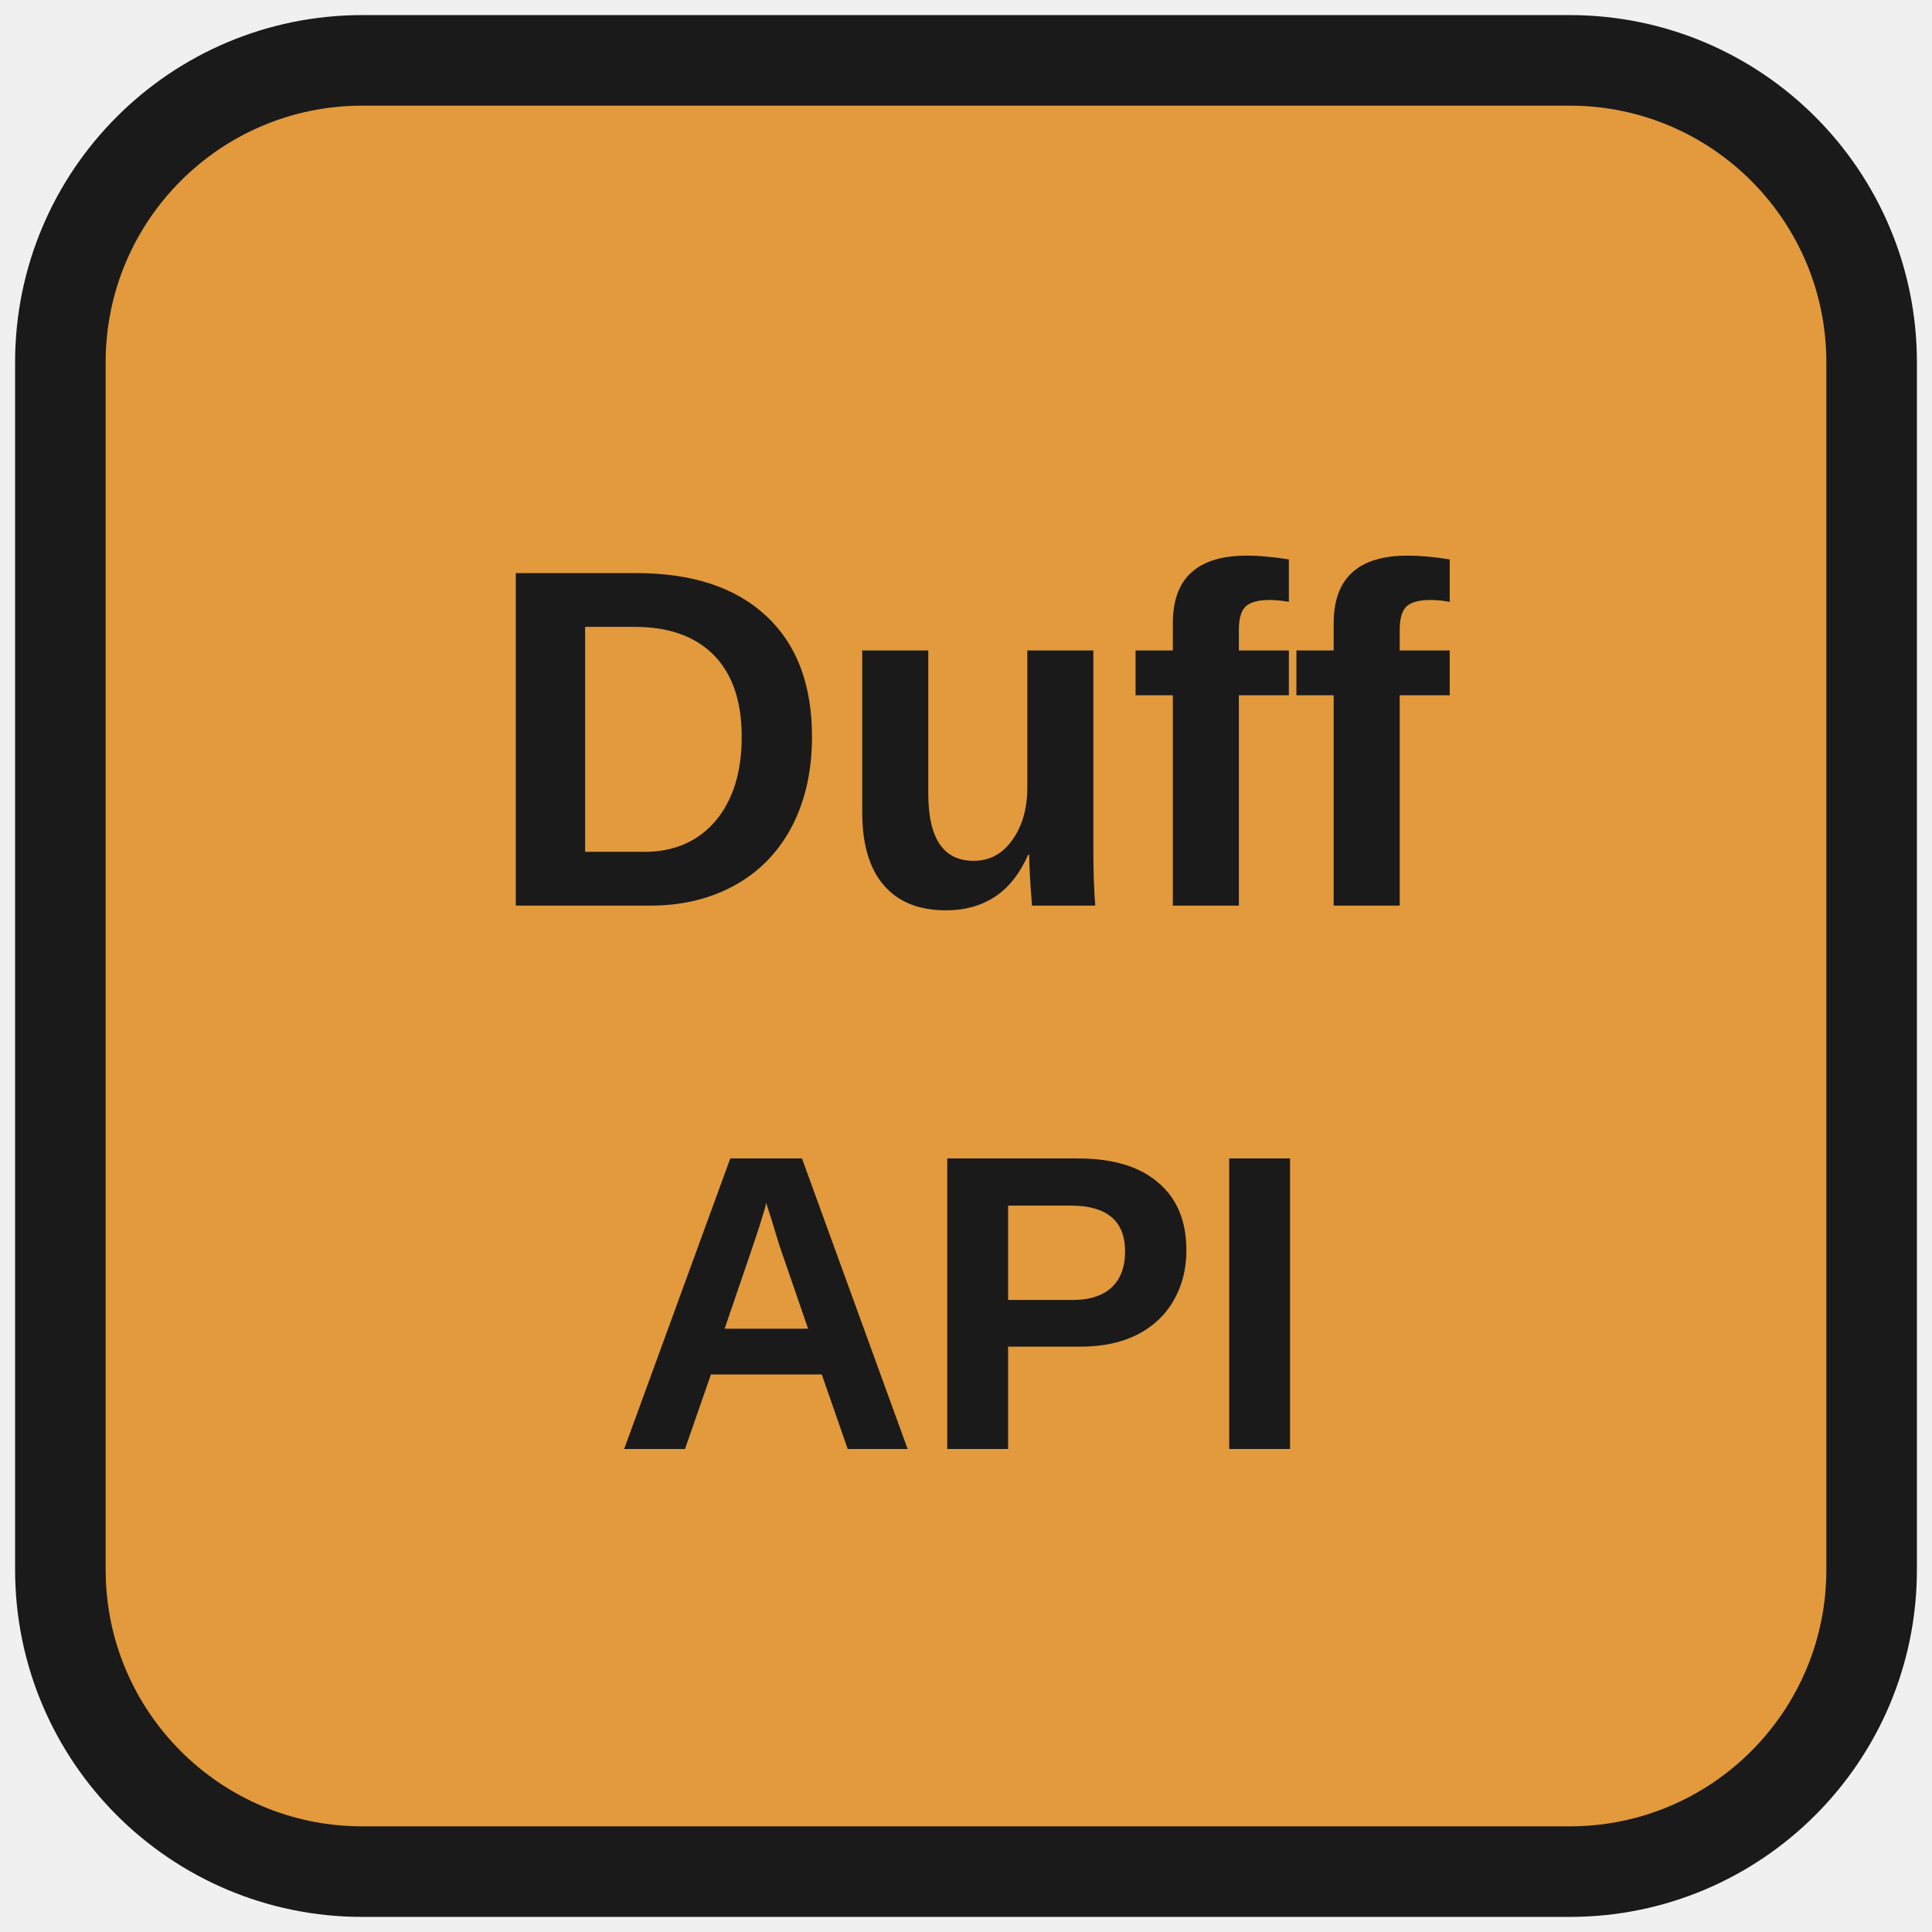
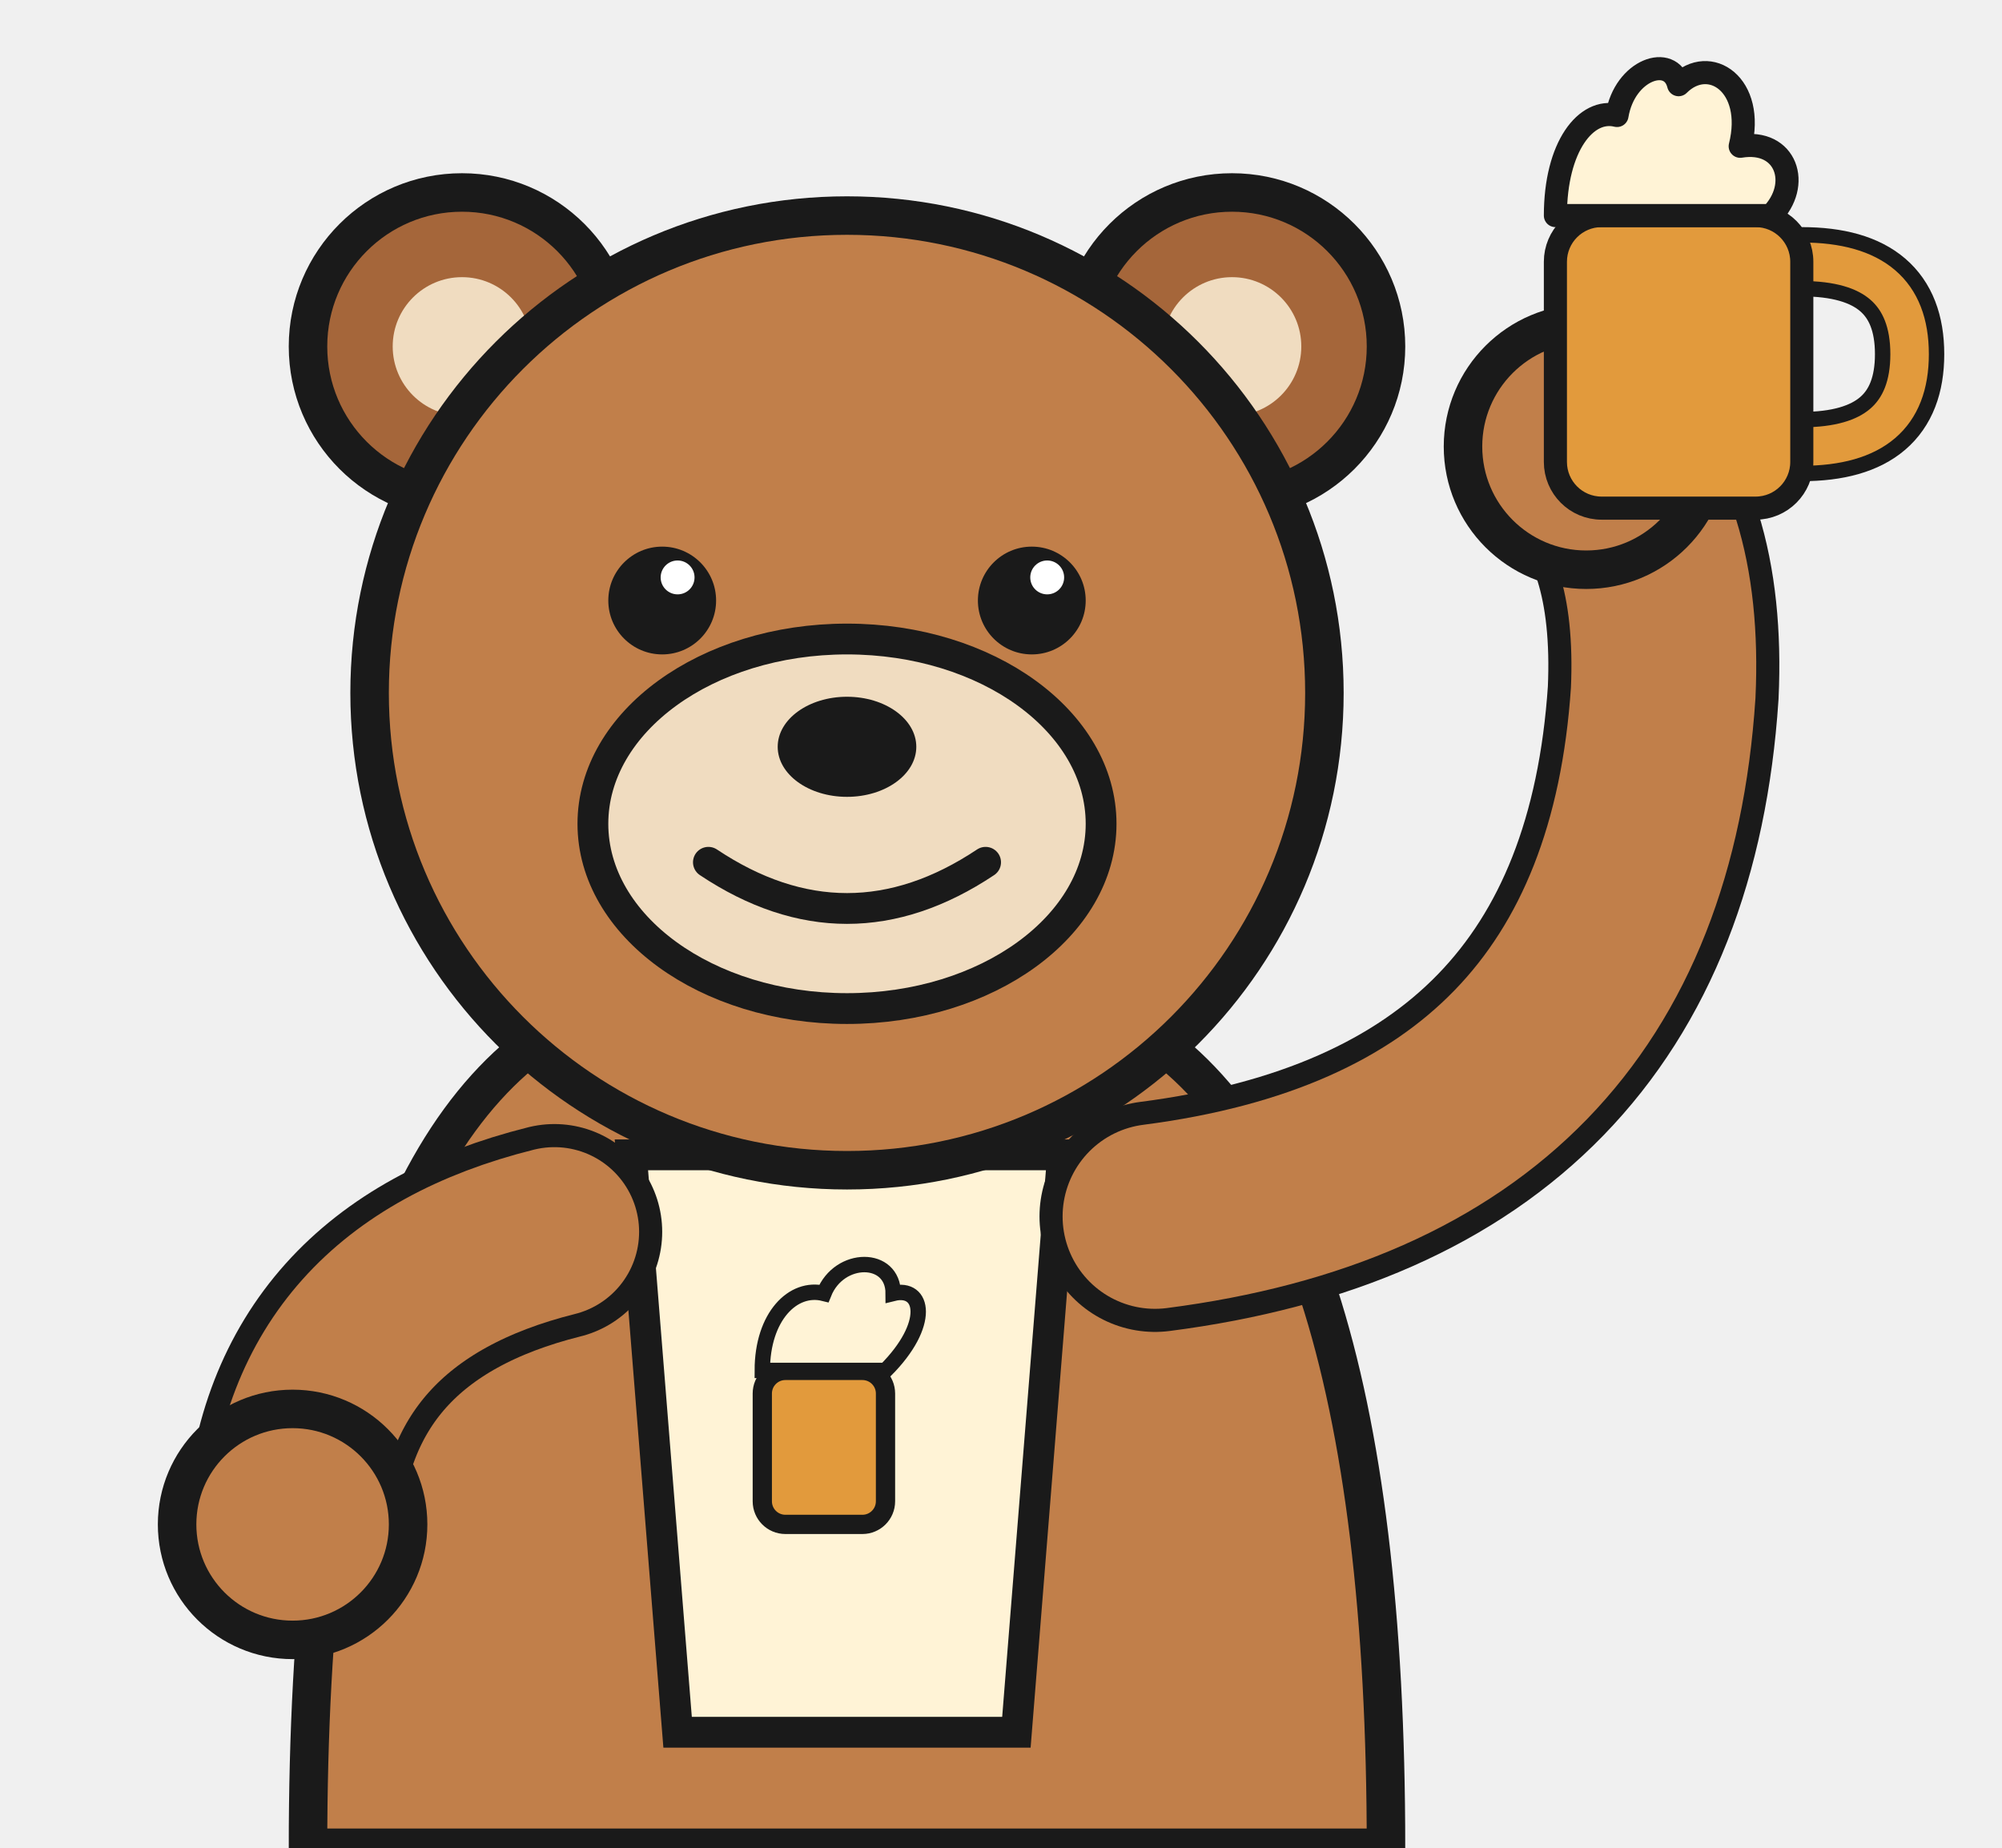
- <svg xmlns="http://www.w3.org/2000/svg" viewBox="0 0 64 64">
-   <rect x="2" y="2" width="60" height="60" rx="10" fill="#E29A3C" stroke="#1A1A1A" stroke-width="3" />
-   <text x="32" y="30" font-family="Arial, Helvetica, sans-serif" font-weight="bold" font-size="16" fill="#1A1A1A" text-anchor="middle">Duff</text>
-   <text x="32" y="48" font-family="Arial, Helvetica, sans-serif" font-weight="bold" font-size="14" fill="#1A1A1A" text-anchor="middle">API</text>
+ <svg xmlns="http://www.w3.org/2000/svg" viewBox="0 0 260 240">
+   <circle cx="60" cy="45" r="20" fill="#A5663A" stroke="#1A1A1A" stroke-width="5" />
+   <circle cx="160" cy="45" r="20" fill="#A5663A" stroke="#1A1A1A" stroke-width="5" />
+   <circle cx="60" cy="45" r="9" fill="#F0DCC0" />
+   <circle cx="160" cy="45" r="9" fill="#F0DCC0" />
+   <path d="M40,240 Q40,150 75,132 L145,132 Q180,150 180,240 Z" fill="#C17F4A" stroke="#1A1A1A" stroke-width="5" />
+   <path d="M82,150 L138,150 L132,225 L88,225 Z" fill="#FFF3D6" stroke="#1A1A1A" stroke-width="4" />
+   <rect x="99" y="178" width="16" height="20" rx="3" fill="#E29A3C" stroke="#1A1A1A" stroke-width="2.5" />
+   <path d="M99,178 C99,171 103,167 107,168 C109,163 116,163 116,168 C120,167 121,172 115,178 Z" fill="#FFF3D6" stroke="#1A1A1A" stroke-width="2" />
+   <path d="M72,160 Q40,168 38,198" fill="none" stroke="#1A1A1A" stroke-width="28" stroke-linecap="round" />
+   <path d="M72,160 Q40,168 38,198" fill="none" stroke="#C17F4A" stroke-width="22" stroke-linecap="round" />
+   <circle cx="38" cy="198" r="15" fill="#C17F4A" stroke="#1A1A1A" stroke-width="5" />
+   <path d="M150,158 Q212,150 216,90 Q217,68 206,58" fill="none" stroke="#1A1A1A" stroke-width="30" stroke-linecap="round" />
+   <path d="M150,158 Q212,150 216,90 Q217,68 206,58" fill="none" stroke="#C17F4A" stroke-width="24" stroke-linecap="round" />
+   <circle cx="206" cy="58" r="16" fill="#C17F4A" stroke="#1A1A1A" stroke-width="5" />
+   <g transform="translate(182,4)">
+     <path d="M52,30 q14,0 14,12 q0,12 -14,12" fill="none" stroke="#1A1A1A" stroke-width="9" stroke-linecap="round" />
+     <path d="M52,30 q14,0 14,12 q0,12 -14,12" fill="none" stroke="#E29A3C" stroke-width="5" stroke-linecap="round" />
+     <rect x="20" y="24" width="32" height="38" rx="6" fill="#E29A3C" stroke="#1A1A1A" stroke-width="3" />
+     <path d="M20,24 C20,15 24,10 28,11 C29,5 35,3 36,7 C40,3 46,7 44,15 C50,14 52,20 48,24 Z" fill="#FFF3D6" stroke="#1A1A1A" stroke-width="3" stroke-linejoin="round" />
+   </g>
+   <circle cx="110" cy="90" r="62" fill="#C17F4A" stroke="#1A1A1A" stroke-width="5" />
+   <ellipse cx="110" cy="107" rx="33" ry="24" fill="#F0DCC0" stroke="#1A1A1A" stroke-width="4" />
+   <circle cx="86" cy="78" r="7" fill="#1A1A1A" />
+   <circle cx="134" cy="78" r="7" fill="#1A1A1A" />
+   <circle cx="88" cy="75" r="2.2" fill="#FFFFFF" />
+   <circle cx="136" cy="75" r="2.2" fill="#FFFFFF" />
+   <ellipse cx="110" cy="97" rx="9" ry="6.5" fill="#1A1A1A" />
+   <path d="M92,112 Q110,124 128,112" fill="none" stroke="#1A1A1A" stroke-width="4" stroke-linecap="round" />
</svg>
